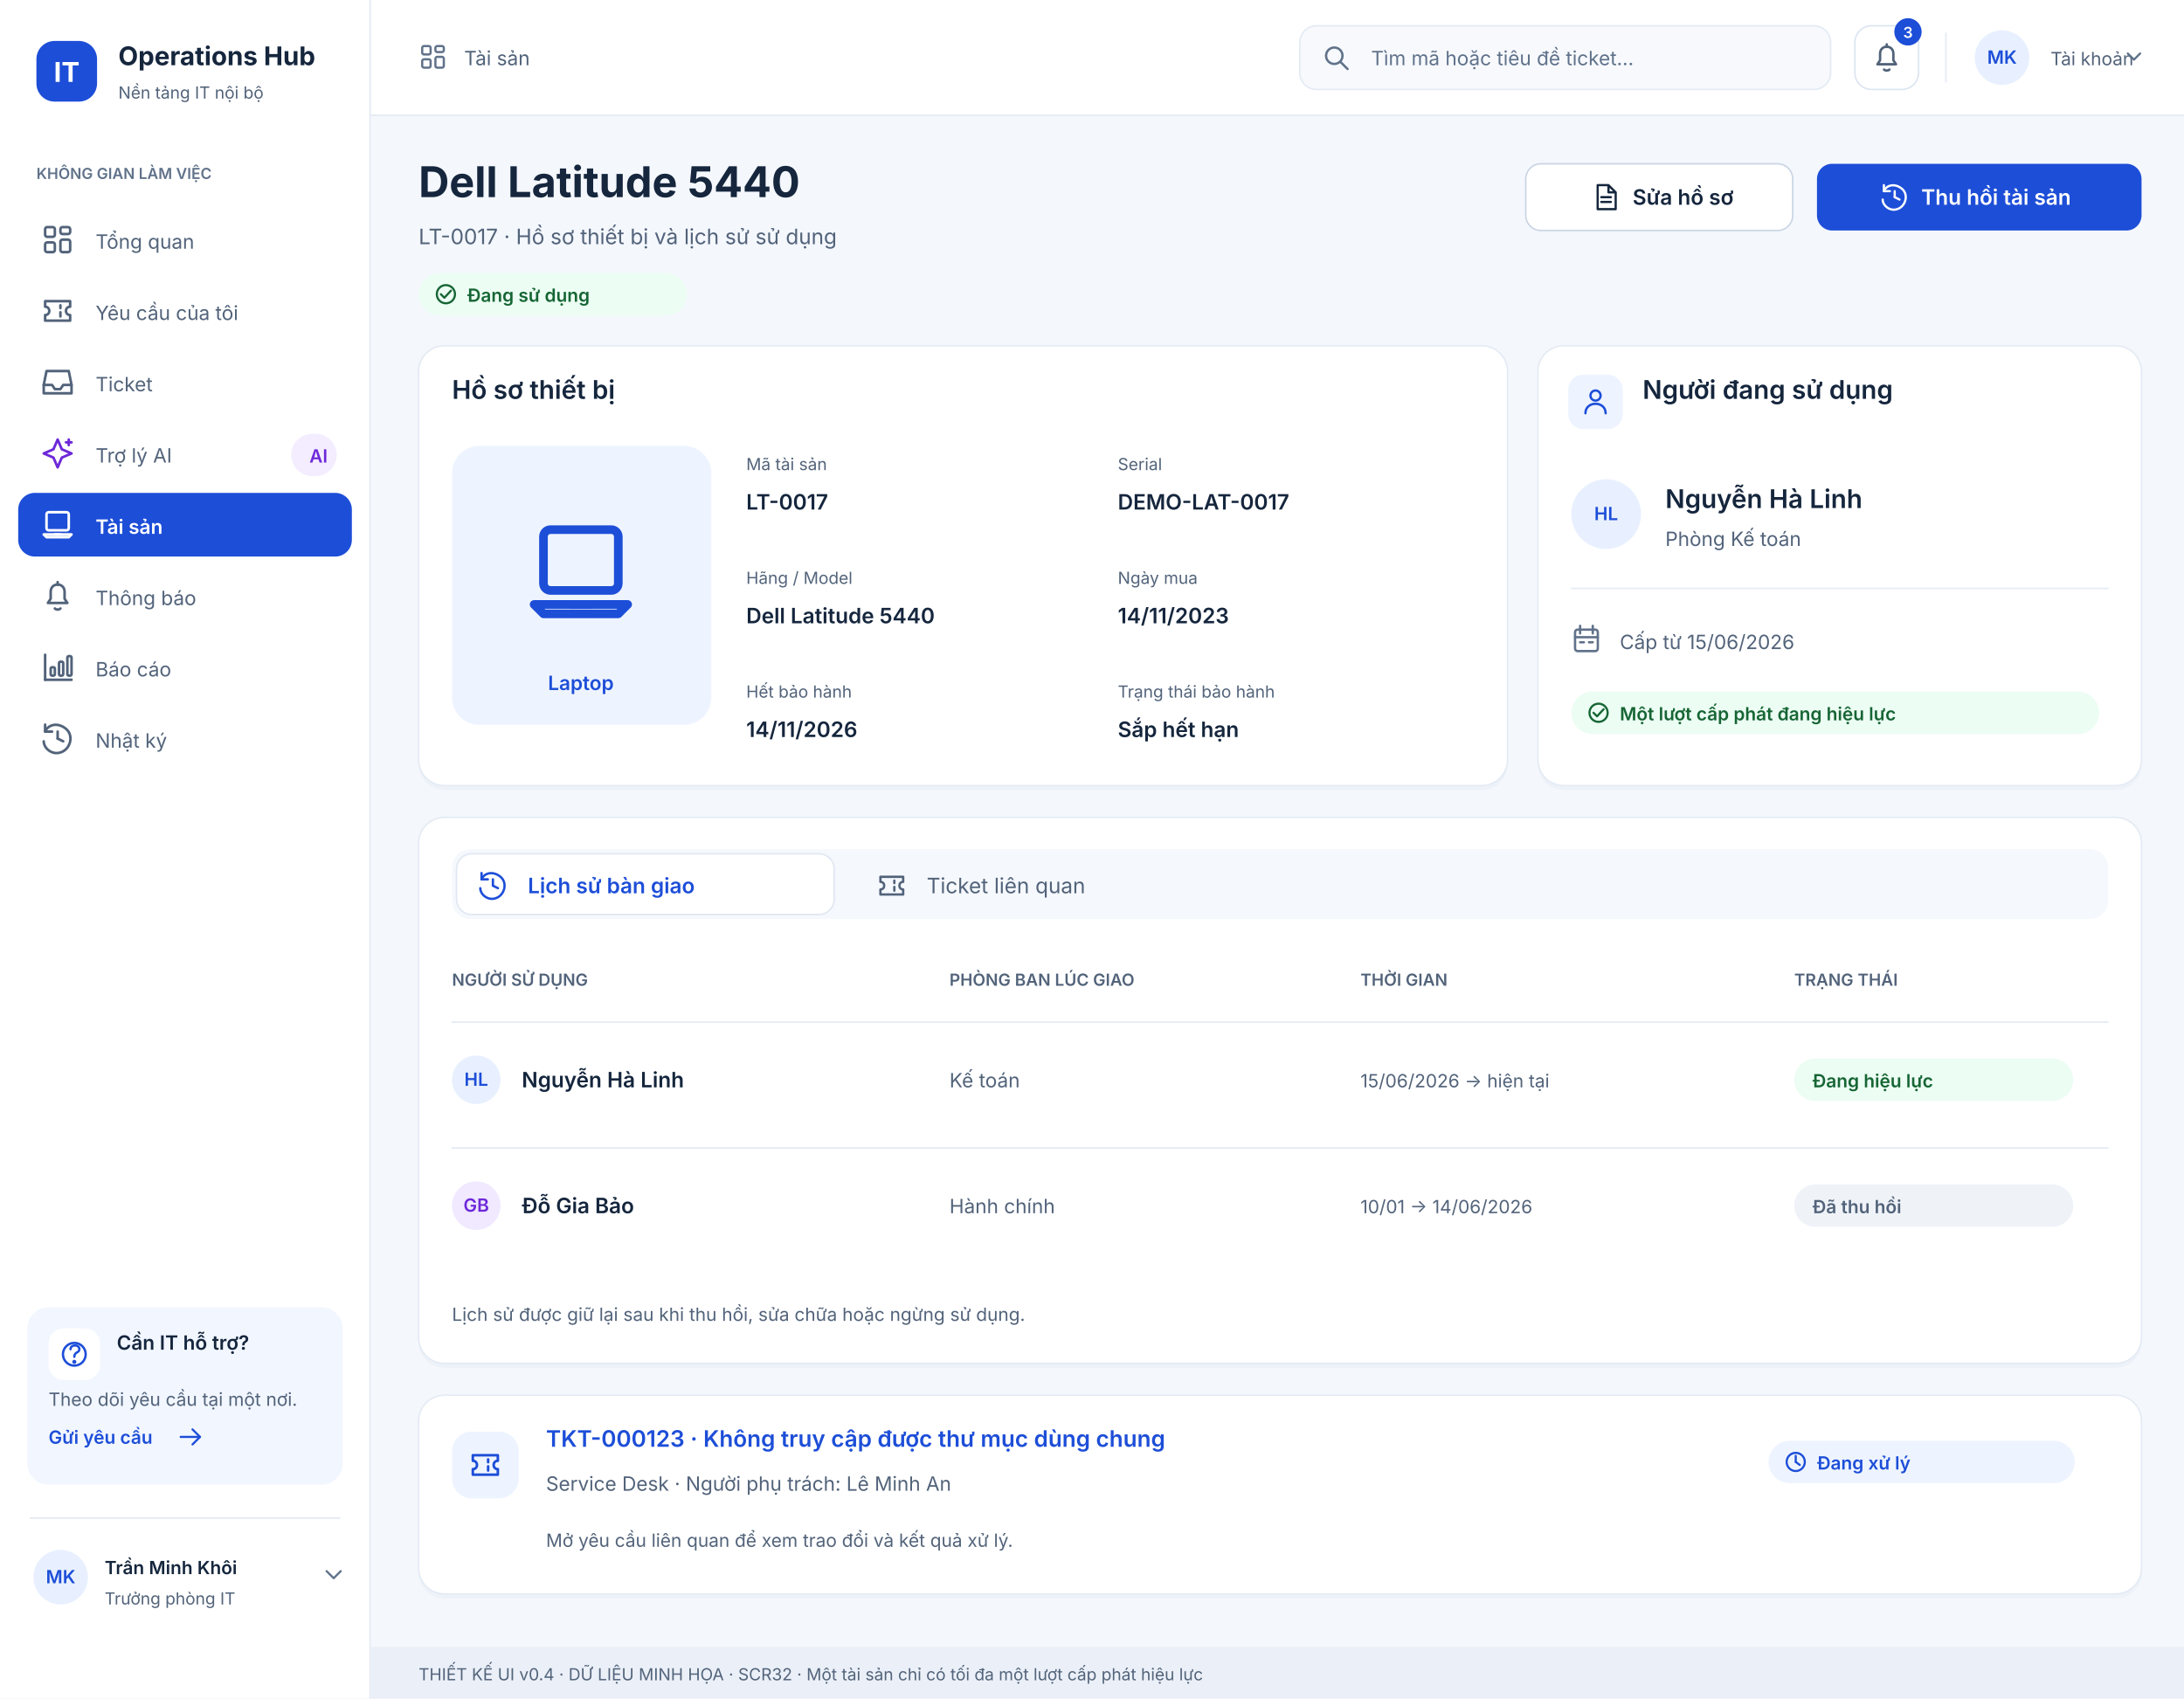
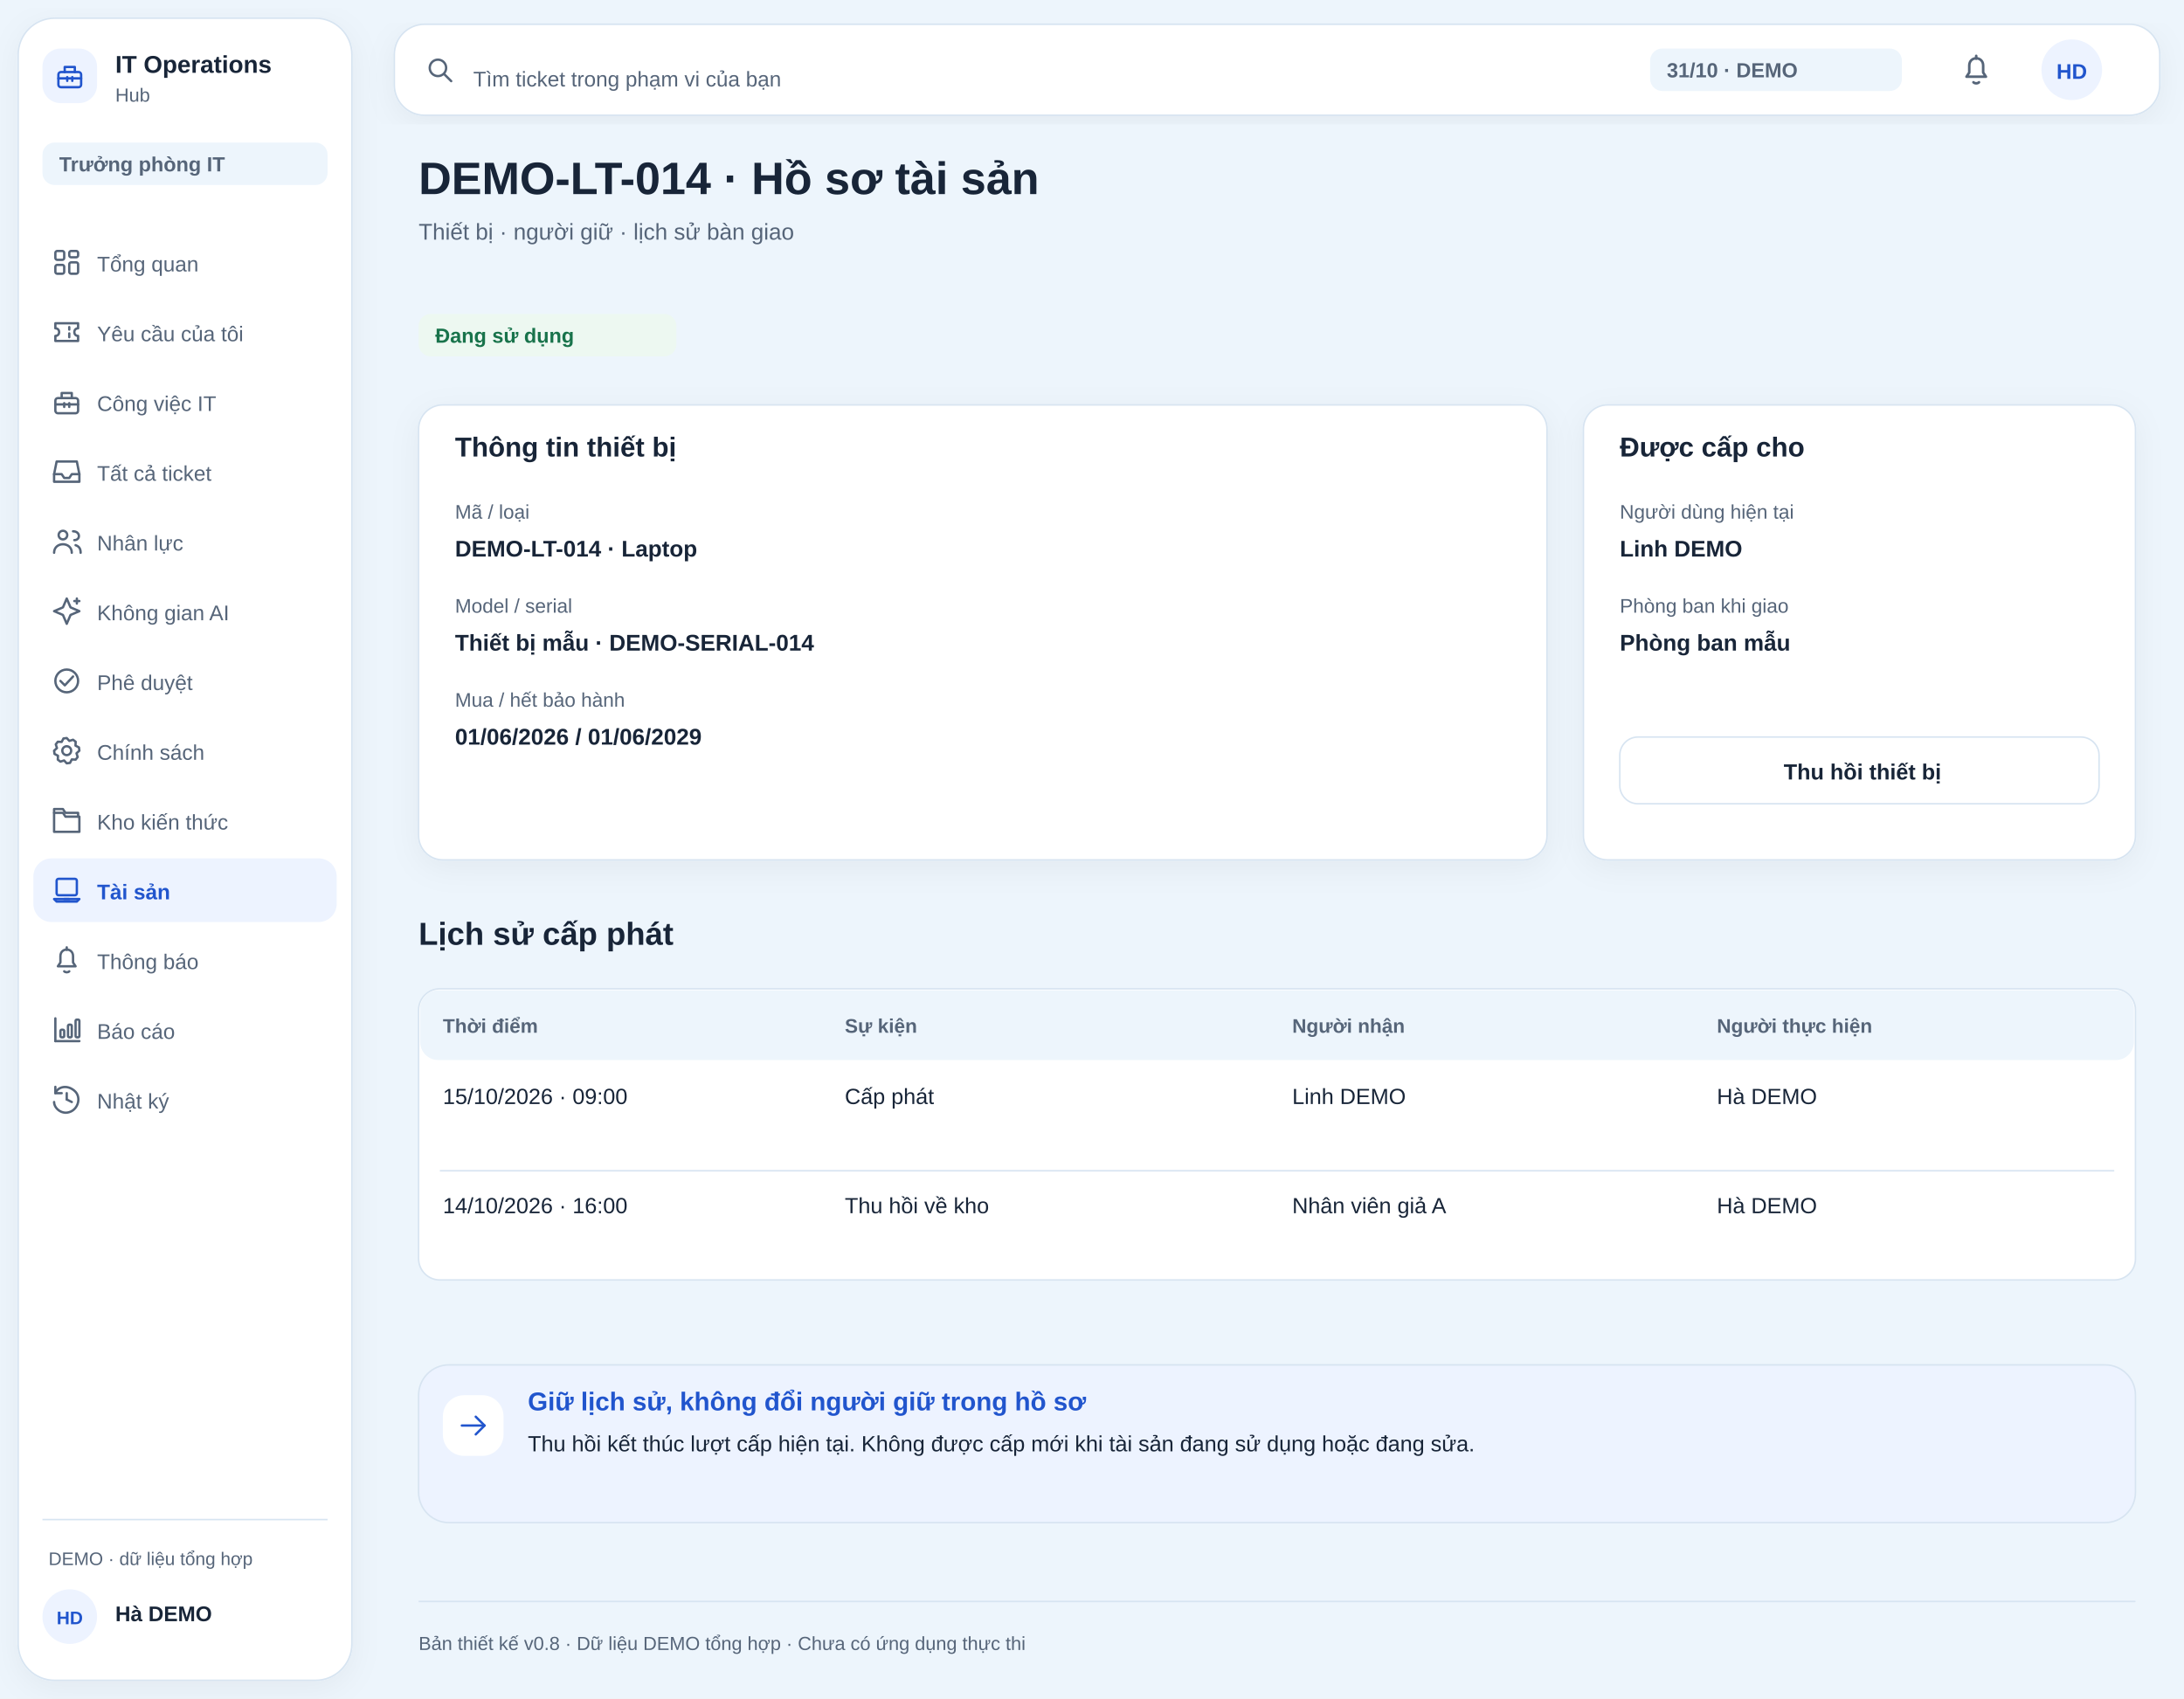
- <svg xmlns="http://www.w3.org/2000/svg" width="1440" height="1120" viewBox="0 0 1440 1120" role="img" aria-labelledby="title desc" data-figure-id="FIG-UI07" data-design-status="design-draft">
-   <style>text{font-family:Inter,Segoe UI,Arial,sans-serif}</style>
-   <rect x="0" y="0" width="1440" height="1120" rx="0" fill="#F4F7FC" />
-   <rect x="0" y="0" width="244" height="1120" rx="0" fill="white" />
-   <line x1="244" y1="0" x2="244" y2="1120" stroke="#E5ECF5" stroke-width="1" stroke-linecap="round" />
-   <rect x="24" y="27" width="40" height="40" rx="12" fill="#1D4ED8" />
-   <text x="44" y="54" font-size="18" fill="white" font-weight="700" text-anchor="middle">IT</text>
-   <text x="78" y="43" font-size="17" fill="#15263D" font-weight="700" text-anchor="start">Operations Hub</text>
-   <text x="78" y="65" font-size="11" fill="#52637A" font-weight="400" text-anchor="start">Nền tảng IT nội bộ</text>
-   <text x="24" y="118" font-size="10" fill="#60728A" font-weight="600" text-anchor="start">KHÔNG GIAN LÀM VIỆC</text>
-   <rect x="29.75" y="149.75" width="6.417" height="6.417" rx="1.375" fill="none" stroke="#52637A" stroke-width="1.696" />
-   <rect x="39.833" y="149.75" width="6.417" height="4.583" rx="1.375" fill="none" stroke="#52637A" stroke-width="1.696" />
-   <rect x="29.75" y="159.833" width="6.417" height="6.417" rx="1.375" fill="none" stroke="#52637A" stroke-width="1.696" />
-   <rect x="39.833" y="158.0" width="6.417" height="8.25" rx="1.375" fill="none" stroke="#52637A" stroke-width="1.696" />
-   <text x="63" y="164" font-size="13" fill="#52637A" font-weight="400" text-anchor="start">Tổng quan</text>
-   <path d="M 29.75 198.583 L 46.25 198.583 L 46.25 202.25 C 42.583 202.25 42.583 207.75 46.25 207.75 L 46.25 211.417 L 29.75 211.417 L 29.75 207.75 C 33.417 207.75 33.417 202.25 29.75 202.25 Z" fill="none" stroke="#52637A" stroke-width="1.696" stroke-linecap="round" stroke-linejoin="round" />
-   <line x1="39.833" y1="201.333" x2="39.833" y2="203.167" stroke="#52637A" stroke-width="1.696" stroke-linecap="round" />
-   <line x1="39.833" y1="205.917" x2="39.833" y2="208.667" stroke="#52637A" stroke-width="1.696" stroke-linecap="round" />
-   <text x="63" y="211" font-size="13" fill="#52637A" font-weight="400" text-anchor="start">Yêu cầu của tôi</text>
-   <path d="M 30.667 244.667 L 45.333 244.667 L 47.167 253.833 L 47.167 259.333 L 28.833 259.333 L 28.833 253.833 Z" fill="none" stroke="#52637A" stroke-width="1.696" stroke-linecap="round" stroke-linejoin="round" />
-   <path d="M 28.833 253.833 L 34.333 253.833 L 36.167 256.583 L 39.833 256.583 L 41.667 253.833 L 47.167 253.833" fill="none" stroke="#52637A" stroke-width="1.696" stroke-linecap="round" stroke-linejoin="round" />
-   <text x="63" y="258" font-size="13" fill="#52637A" font-weight="400" text-anchor="start">Ticket</text>
-   <path d="M 38.0 289.833 L 40.75 296.25 L 47.167 299.0 L 40.75 301.75 L 38.0 308.167 L 35.25 301.75 L 28.833 299.0 L 35.25 296.25 Z" fill="none" stroke="#6D28D9" stroke-width="1.696" stroke-linecap="round" stroke-linejoin="round" />
-   <line x1="45.333" y1="289.833" x2="45.333" y2="293.5" stroke="#6D28D9" stroke-width="1.696" stroke-linecap="round" />
-   <line x1="43.5" y1="291.667" x2="47.167" y2="291.667" stroke="#6D28D9" stroke-width="1.696" stroke-linecap="round" />
-   <text x="63" y="305" font-size="13" fill="#52637A" font-weight="400" text-anchor="start">Trợ lý AI</text>
-   <rect x="192" y="286" width="30" height="28" rx="14" fill="#F3EDFF" />
-   <text x="204" y="305" font-size="12" fill="#6D28D9" font-weight="600" text-anchor="start">AI</text>
-   <rect x="12" y="325" width="220" height="42" rx="11" fill="#1D4ED8" />
-   <rect x="30.667" y="337.75" width="14.667" height="11.917" rx="1.375" fill="none" stroke="white" stroke-width="1.696" />
-   <path d="M 28.833 352.417 L 47.167 352.417 L 45.333 354.25 L 30.667 354.25 Z" fill="none" stroke="white" stroke-width="1.696" stroke-linecap="round" stroke-linejoin="round" />
-   <line x1="36.167" y1="352.417" x2="39.833" y2="352.417" stroke="white" stroke-width="1.696" stroke-linecap="round" />
-   <text x="63" y="352" font-size="13" fill="white" font-weight="600" text-anchor="start">Tài sản</text>
-   <path d="M 31.583 397.583 L 44.417 397.583 L 42.583 394.833 L 42.583 390.25 C 42.583 383.833 33.417 383.833 33.417 390.25 L 33.417 394.833 Z" fill="none" stroke="#52637A" stroke-width="1.696" stroke-linecap="round" stroke-linejoin="round" />
-   <path d="M 36.167 401.25 C 37.083 402.167 38.917 402.167 39.833 401.25" fill="none" stroke="#52637A" stroke-width="1.696" stroke-linecap="round" stroke-linejoin="round" />
-   <line x1="38.0" y1="383.833" x2="38.0" y2="385.667" stroke="#52637A" stroke-width="1.696" stroke-linecap="round" />
-   <text x="63" y="399" font-size="13" fill="#52637A" font-weight="400" text-anchor="start">Thông báo</text>
-   <line x1="29.75" y1="431.75" x2="29.75" y2="448.25" stroke="#52637A" stroke-width="1.696" stroke-linecap="round" />
-   <line x1="29.75" y1="448.25" x2="47.167" y2="448.25" stroke="#52637A" stroke-width="1.696" stroke-linecap="round" />
-   <rect x="33.417" y="440.0" width="2.75" height="5.5" rx="0.917" fill="none" stroke="#52637A" stroke-width="1.696" />
-   <rect x="38.917" y="436.333" width="2.75" height="9.167" rx="0.917" fill="none" stroke="#52637A" stroke-width="1.696" />
-   <rect x="44.417" y="432.667" width="2.75" height="12.833" rx="0.917" fill="none" stroke="#52637A" stroke-width="1.696" />
-   <text x="63" y="446" font-size="13" fill="#52637A" font-weight="400" text-anchor="start">Báo cáo</text>
-   <path d="M 29.75 482.417 C 31.583 477.833 38.0 476.0 43.5 480.583 C 49.0 485.167 46.25 494.333 39.833 496.167 C 34.333 498.0 28.833 493.417 28.833 488.833" fill="none" stroke="#52637A" stroke-width="1.696" stroke-linecap="round" stroke-linejoin="round" />
-   <path d="M 29.75 477.833 L 29.75 482.417 L 34.333 482.417" fill="none" stroke="#52637A" stroke-width="1.696" stroke-linecap="round" stroke-linejoin="round" />
-   <line x1="38.0" y1="482.417" x2="38.0" y2="487.0" stroke="#52637A" stroke-width="1.696" stroke-linecap="round" />
-   <line x1="38.0" y1="487.0" x2="41.667" y2="488.833" stroke="#52637A" stroke-width="1.696" stroke-linecap="round" />
-   <text x="63" y="493" font-size="13" fill="#52637A" font-weight="400" text-anchor="start">Nhật ký</text>
-   <rect x="18" y="862" width="208" height="117" rx="14" fill="#F2F6FF" />
-   <rect x="32" y="876" width="34" height="34" rx="10" fill="white" />
-   <circle cx="49.0" cy="893.0" r="7.5" fill="none" stroke="#1D4ED8" stroke-width="1.542" />
-   <path d="M 46.5 889.667 C 46.5 886.333 52.333 886.333 52.333 889.667 C 52.333 892.167 49.0 891.333 49.0 894.667" fill="none" stroke="#1D4ED8" stroke-width="1.542" stroke-linecap="round" stroke-linejoin="round" />
-   <circle cx="49.0" cy="898.0" r="0.583" fill="#1D4ED8" stroke="#1D4ED8" stroke-width="1.542" />
-   <text x="77" y="890" font-size="13" fill="#15263D" font-weight="600" text-anchor="start">Cần IT hỗ trợ?</text>
-   <text x="32" y="927" font-size="12" fill="#52637A" font-weight="400" text-anchor="start">Theo dõi yêu cầu tại một nơi.</text>
-   <text x="32" y="952" font-size="12" fill="#1D4ED8" font-weight="600" text-anchor="start">Gửi yêu cầu</text>
-   <path d="M 126.917 942.542 L 131.875 947.5 L 126.917 952.458" fill="none" stroke="#1D4ED8" stroke-width="1.4" stroke-linecap="round" stroke-linejoin="round" />
-   <line x1="119.125" y1="947.5" x2="131.875" y2="947.5" stroke="#1D4ED8" stroke-width="1.4" stroke-linecap="round" />
-   <line x1="20" y1="1001" x2="224" y2="1001" stroke="#E4EBF4" stroke-width="1" stroke-linecap="round" />
-   <circle cx="40.0" cy="1040.0" r="18.0" fill="#E8F0FF" />
-   <text x="40.0" y="1044.0" font-size="12" fill="#1D4ED8" font-weight="600" text-anchor="middle">MK</text>
-   <text x="69" y="1038" font-size="12" fill="#15263D" font-weight="600" text-anchor="start">Trần Minh Khôi</text>
-   <text x="69" y="1058" font-size="11" fill="#52637A" font-weight="400" text-anchor="start">Trưởng phòng IT</text>
-   <path d="M 215.333 1036.0 L 220.0 1040.667 L 224.667 1036.0" fill="none" stroke="#60728A" stroke-width="1.4" stroke-linecap="round" stroke-linejoin="round" />
-   <rect x="245" y="0" width="1195" height="76" rx="0" fill="white" />
-   <line x1="244" y1="76" x2="1440" y2="76" stroke="#E4EBF4" stroke-width="1" stroke-linecap="round" />
-   <rect x="278.375" y="30.375" width="5.542" height="5.542" rx="1.188" fill="none" stroke="#60728A" stroke-width="1.465" />
-   <rect x="287.083" y="30.375" width="5.542" height="3.958" rx="1.188" fill="none" stroke="#60728A" stroke-width="1.465" />
-   <rect x="278.375" y="39.083" width="5.542" height="5.542" rx="1.188" fill="none" stroke="#60728A" stroke-width="1.465" />
-   <rect x="287.083" y="37.5" width="5.542" height="7.125" rx="1.188" fill="none" stroke="#60728A" stroke-width="1.465" />
-   <text x="306" y="43" font-size="13" fill="#52637A" font-weight="400" text-anchor="start">Tài sản</text>
-   <rect x="857" y="17" width="350" height="42" rx="11" fill="#F7F9FD" stroke="#E4EBF4" stroke-width="1" />
-   <circle cx="879.75" cy="36.75" r="5.417" fill="none" stroke="#60728A" stroke-width="1.542" />
-   <line x1="883.917" y1="40.917" x2="888.5" y2="45.5" stroke="#60728A" stroke-width="1.542" stroke-linecap="round" />
-   <text x="904" y="43" font-size="13" fill="#60728A" font-weight="400" text-anchor="start">Tìm mã hoặc tiêu đề ticket…</text>
-   <rect x="1223" y="17" width="42" height="42" rx="11" fill="white" stroke="#DCE5F0" stroke-width="1" />
-   <path d="M 1237.875 42.375 L 1250.125 42.375 L 1248.375 39.75 L 1248.375 35.375 C 1248.375 29.25 1239.625 29.25 1239.625 35.375 L 1239.625 39.75 Z" fill="none" stroke="#52637A" stroke-width="1.619" stroke-linecap="round" stroke-linejoin="round" />
-   <path d="M 1242.25 45.875 C 1243.125 46.75 1244.875 46.75 1245.75 45.875" fill="none" stroke="#52637A" stroke-width="1.619" stroke-linecap="round" stroke-linejoin="round" />
-   <line x1="1244.0" y1="29.25" x2="1244.0" y2="31.0" stroke="#52637A" stroke-width="1.619" stroke-linecap="round" />
-   <circle cx="1258" cy="21" r="9" fill="#1D4ED8" />
-   <text x="1258" y="25" font-size="10" fill="white" font-weight="600" text-anchor="middle">3</text>
-   <line x1="1283" y1="22" x2="1283" y2="54" stroke="#E4EBF4" stroke-width="1" stroke-linecap="round" />
-   <circle cx="1320.0" cy="38.0" r="18.0" fill="#E8F0FF" />
-   <text x="1320.0" y="42.0" font-size="12" fill="#1D4ED8" font-weight="600" text-anchor="middle">MK</text>
-   <text x="1352" y="43" font-size="12" fill="#52637A" font-weight="400" text-anchor="start">Tài khoản</text>
-   <path d="M 1402.917 35.25 L 1407.0 39.333 L 1411.083 35.25" fill="none" stroke="#60728A" stroke-width="1.4" stroke-linecap="round" stroke-linejoin="round" />
-   <text x="276" y="130" font-size="28" fill="#15263D" font-weight="700" text-anchor="start">Dell Latitude 5440</text>
-   <text x="276" y="161" font-size="14" fill="#52637A" font-weight="400" text-anchor="start">LT-0017 · Hồ sơ thiết bị và lịch sử sử dụng</text>
-   <rect x="1006" y="108" width="176" height="44" rx="10" fill="white" stroke="#CAD5E4" stroke-width="1" />
-   <path d="M 1053.408 122.083 L 1060.533 122.083 L 1065.283 126.833 L 1065.283 137.917 L 1053.408 137.917 Z M 1060.533 122.083 L 1060.533 126.833 L 1065.283 126.833" fill="none" stroke="#15263D" stroke-width="1.465" stroke-linecap="round" stroke-linejoin="round" />
-   <line x1="1055.783" y1="130.0" x2="1062.117" y2="130.0" stroke="#15263D" stroke-width="1.465" stroke-linecap="round" />
-   <line x1="1055.783" y1="133.167" x2="1062.117" y2="133.167" stroke="#15263D" stroke-width="1.465" stroke-linecap="round" />
-   <text x="1076.45" y="135.0" font-size="14" fill="#15263D" font-weight="600" text-anchor="start">Sửa hồ sơ</text>
-   <rect x="1198" y="108" width="214" height="44" rx="10" fill="#1D4ED8" />
-   <path d="M 1242.125 126.042 C 1243.708 122.083 1249.25 120.5 1254.0 124.458 C 1258.75 128.417 1256.375 136.333 1250.833 137.917 C 1246.083 139.5 1241.333 135.542 1241.333 131.583" fill="none" stroke="white" stroke-width="1.465" stroke-linecap="round" stroke-linejoin="round" />
-   <path d="M 1242.125 122.083 L 1242.125 126.042 L 1246.083 126.042" fill="none" stroke="white" stroke-width="1.465" stroke-linecap="round" stroke-linejoin="round" />
-   <line x1="1249.25" y1="126.042" x2="1249.25" y2="130.0" stroke="white" stroke-width="1.465" stroke-linecap="round" />
-   <line x1="1249.25" y1="130.0" x2="1252.417" y2="131.583" stroke="white" stroke-width="1.465" stroke-linecap="round" />
-   <text x="1266.75" y="135.0" font-size="14" fill="white" font-weight="600" text-anchor="start">Thu hồi tài sản</text>
-   <rect x="276" y="180" width="177" height="28" rx="14" fill="#ECFDF3" />
-   <circle cx="294.0" cy="194.0" r="6.0" fill="none" stroke="#166534" stroke-width="1.4" />
-   <path d="M 290.667 194.0 L 293.0 196.333 L 297.333 191.667" fill="none" stroke="#166534" stroke-width="1.4" stroke-linecap="round" stroke-linejoin="round" />
-   <text x="308" y="199" font-size="12" fill="#166534" font-weight="600" text-anchor="start">Đang sử dụng</text>
-   <rect x="276" y="231" width="718" height="290" rx="17" fill="#EAF0F8" opacity="0.65" />
-   <rect x="276" y="228" width="718" height="290" rx="17" fill="white" stroke="#E4EBF4" stroke-width="1" />
-   <text x="298" y="263" font-size="17" fill="#15263D" font-weight="600" text-anchor="start">Hồ sơ thiết bị</text>
-   <rect x="298" y="294" width="171" height="184" rx="18" fill="#EEF4FF" />
-   <rect x="358.333" y="349.25" width="49.333" height="40.083" rx="4.625" fill="none" stroke="#1D4ED8" stroke-width="5.704" />
-   <path d="M 352.167 398.583 L 413.833 398.583 L 407.667 404.75 L 358.333 404.75 Z" fill="none" stroke="#1D4ED8" stroke-width="5.704" stroke-linecap="round" stroke-linejoin="round" />
-   <line x1="376.833" y1="398.583" x2="389.167" y2="398.583" stroke="#1D4ED8" stroke-width="5.704" stroke-linecap="round" />
-   <text x="383" y="455" font-size="13" fill="#1D4ED8" font-weight="600" text-anchor="middle">Laptop</text>
-   <text x="492" y="310" font-size="11" fill="#52637A" font-weight="400" text-anchor="start">Mã tài sản</text>
-   <text x="492" y="336" font-size="14" fill="#15263D" font-weight="600" text-anchor="start">LT-0017</text>
-   <text x="737" y="310" font-size="11" fill="#52637A" font-weight="400" text-anchor="start">Serial</text>
-   <text x="737" y="336" font-size="14" fill="#15263D" font-weight="600" text-anchor="start">DEMO-LAT-0017</text>
-   <text x="492" y="385" font-size="11" fill="#52637A" font-weight="400" text-anchor="start">Hãng / Model</text>
-   <text x="492" y="411" font-size="14" fill="#15263D" font-weight="600" text-anchor="start">Dell Latitude 5440</text>
-   <text x="737" y="385" font-size="11" fill="#52637A" font-weight="400" text-anchor="start">Ngày mua</text>
-   <text x="737" y="411" font-size="14" fill="#15263D" font-weight="600" text-anchor="start">14/11/2023</text>
-   <text x="492" y="460" font-size="11" fill="#52637A" font-weight="400" text-anchor="start">Hết bảo hành</text>
-   <text x="492" y="486" font-size="14" fill="#15263D" font-weight="600" text-anchor="start">14/11/2026</text>
-   <text x="737" y="460" font-size="11" fill="#52637A" font-weight="400" text-anchor="start">Trạng thái bảo hành</text>
-   <text x="737" y="486" font-size="14" fill="#15263D" font-weight="600" text-anchor="start">Sắp hết hạn</text>
-   <rect x="1014" y="231" width="398" height="290" rx="17" fill="#EAF0F8" opacity="0.65" />
-   <rect x="1014" y="228" width="398" height="290" rx="17" fill="white" stroke="#E4EBF4" stroke-width="1" />
-   <rect x="1034" y="247" width="36" height="36" rx="10" fill="#EEF4FF" />
-   <circle cx="1052.0" cy="260.833" r="3.333" fill="none" stroke="#1D4ED8" stroke-width="1.542" />
-   <path d="M 1045.333 272.5 C 1045.333 264.167 1058.667 264.167 1058.667 272.5" fill="none" stroke="#1D4ED8" stroke-width="1.542" stroke-linecap="round" stroke-linejoin="round" />
-   <text x="1083" y="263" font-size="17" fill="#15263D" font-weight="600" text-anchor="start">Người đang sử dụng</text>
-   <circle cx="1059.0" cy="339.0" r="23.0" fill="#E8F0FF" />
-   <text x="1059.0" y="343.0" font-size="12" fill="#1D4ED8" font-weight="600" text-anchor="middle">HL</text>
-   <text x="1098" y="335" font-size="17" fill="#15263D" font-weight="600" text-anchor="start">Nguyễn Hà Linh</text>
-   <text x="1098" y="360" font-size="13" fill="#52637A" font-weight="400" text-anchor="start">Phòng Kế toán</text>
-   <line x1="1036" y1="388" x2="1390" y2="388" stroke="#E4EBF4" stroke-width="1" stroke-linecap="round" />
-   <rect x="1038.5" y="415.167" width="15.0" height="14.167" rx="1.667" fill="none" stroke="#60728A" stroke-width="1.542" />
-   <line x1="1041.833" y1="412.667" x2="1041.833" y2="417.667" stroke="#60728A" stroke-width="1.542" stroke-linecap="round" />
-   <line x1="1050.167" y1="412.667" x2="1050.167" y2="417.667" stroke="#60728A" stroke-width="1.542" stroke-linecap="round" />
-   <line x1="1038.5" y1="420.167" x2="1053.5" y2="420.167" stroke="#60728A" stroke-width="1.542" stroke-linecap="round" />
-   <line x1="1041.833" y1="423.5" x2="1044.333" y2="423.5" stroke="#60728A" stroke-width="1.542" stroke-linecap="round" />
-   <line x1="1047.667" y1="423.5" x2="1050.167" y2="423.5" stroke="#60728A" stroke-width="1.542" stroke-linecap="round" />
-   <text x="1068" y="428" font-size="13" fill="#52637A" font-weight="400" text-anchor="start">Cấp từ 15/06/2026</text>
-   <rect x="1036" y="456" width="348" height="28" rx="14" fill="#ECFDF3" />
-   <circle cx="1054.0" cy="470.0" r="6.0" fill="none" stroke="#166534" stroke-width="1.4" />
-   <path d="M 1050.667 470.0 L 1053.0 472.333 L 1057.333 467.667" fill="none" stroke="#166534" stroke-width="1.4" stroke-linecap="round" stroke-linejoin="round" />
-   <text x="1068" y="475" font-size="12" fill="#166534" font-weight="600" text-anchor="start">Một lượt cấp phát đang hiệu lực</text>
-   <rect x="276" y="542" width="1136" height="360" rx="17" fill="#EAF0F8" opacity="0.65" />
-   <rect x="276" y="539" width="1136" height="360" rx="17" fill="white" stroke="#E4EBF4" stroke-width="1" />
-   <rect x="298" y="560" width="1092" height="46" rx="12" fill="#F5F8FD" />
-   <rect x="301" y="563" width="249" height="40" rx="10" fill="white" stroke="#E0E8F3" stroke-width="1" />
-   <path d="M 317.5 579.833 C 319.167 575.667 325.0 574.0 330.0 578.167 C 335.0 582.333 332.5 590.667 326.667 592.333 C 321.667 594.0 316.667 589.833 316.667 585.667" fill="none" stroke="#1D4ED8" stroke-width="1.542" stroke-linecap="round" stroke-linejoin="round" />
-   <path d="M 317.5 575.667 L 317.5 579.833 L 321.667 579.833" fill="none" stroke="#1D4ED8" stroke-width="1.542" stroke-linecap="round" stroke-linejoin="round" />
-   <line x1="325.0" y1="579.833" x2="325.0" y2="584.0" stroke="#1D4ED8" stroke-width="1.542" stroke-linecap="round" />
-   <line x1="325.0" y1="584.0" x2="328.333" y2="585.667" stroke="#1D4ED8" stroke-width="1.542" stroke-linecap="round" />
-   <text x="348" y="589" font-size="14" fill="#1D4ED8" font-weight="600" text-anchor="start">Lịch sử bàn giao</text>
-   <path d="M 580.5 578.167 L 595.5 578.167 L 595.5 581.5 C 592.167 581.5 592.167 586.5 595.5 586.5 L 595.5 589.833 L 580.5 589.833 L 580.5 586.5 C 583.833 586.5 583.833 581.5 580.5 581.5 Z" fill="none" stroke="#52637A" stroke-width="1.542" stroke-linecap="round" stroke-linejoin="round" />
-   <line x1="589.667" y1="580.667" x2="589.667" y2="582.333" stroke="#52637A" stroke-width="1.542" stroke-linecap="round" />
-   <line x1="589.667" y1="584.833" x2="589.667" y2="587.333" stroke="#52637A" stroke-width="1.542" stroke-linecap="round" />
-   <text x="611" y="589" font-size="14" fill="#52637A" font-weight="400" text-anchor="start">Ticket liên quan</text>
-   <text x="298" y="650" font-size="11" fill="#52637A" font-weight="600" text-anchor="start">NGƯỜI SỬ DỤNG</text>
-   <text x="626" y="650" font-size="11" fill="#52637A" font-weight="600" text-anchor="start">PHÒNG BAN LÚC GIAO</text>
-   <text x="897" y="650" font-size="11" fill="#52637A" font-weight="600" text-anchor="start">THỜI GIAN</text>
-   <text x="1183" y="650" font-size="11" fill="#52637A" font-weight="600" text-anchor="start">TRẠNG THÁI</text>
-   <line x1="298" y1="674" x2="1390" y2="674" stroke="#E4EBF4" stroke-width="1" stroke-linecap="round" />
-   <circle cx="314.0" cy="712.0" r="16.0" fill="#E8F0FF" />
-   <text x="314.0" y="716.0" font-size="12" fill="#1D4ED8" font-weight="600" text-anchor="middle">HL</text>
-   <text x="344" y="717" font-size="14" fill="#15263D" font-weight="600" text-anchor="start">Nguyễn Hà Linh</text>
-   <text x="626" y="717" font-size="13" fill="#52637A" font-weight="400" text-anchor="start">Kế toán</text>
-   <text x="897" y="717" font-size="12" fill="#52637A" font-weight="400" text-anchor="start">15/06/2026 → hiện tại</text>
-   <rect x="1183" y="698" width="184" height="28" rx="14" fill="#ECFDF3" />
-   <text x="1195" y="717" font-size="12" fill="#166534" font-weight="600" text-anchor="start">Đang hiệu lực</text>
-   <line x1="298" y1="757" x2="1390" y2="757" stroke="#E4EBF4" stroke-width="1" stroke-linecap="round" />
-   <circle cx="314.0" cy="795.0" r="16.0" fill="#F0E9FF" />
-   <text x="314.0" y="799.0" font-size="12" fill="#6D28D9" font-weight="600" text-anchor="middle">GB</text>
-   <text x="344" y="800" font-size="14" fill="#15263D" font-weight="600" text-anchor="start">Đỗ Gia Bảo</text>
-   <text x="626" y="800" font-size="13" fill="#52637A" font-weight="400" text-anchor="start">Hành chính</text>
-   <text x="897" y="800" font-size="12" fill="#52637A" font-weight="400" text-anchor="start">10/01 → 14/06/2026</text>
-   <rect x="1183" y="781" width="184" height="28" rx="14" fill="#EFF3F8" />
-   <text x="1195" y="800" font-size="12" fill="#52637A" font-weight="600" text-anchor="start">Đã thu hồi</text>
-   <text x="298" y="871" font-size="12" fill="#52637A" font-weight="400" text-anchor="start">Lịch sử được giữ lại sau khi thu hồi, sửa chữa hoặc ngừng sử dụng.</text>
-   <rect x="276" y="923" width="1136" height="131" rx="17" fill="#EAF0F8" opacity="0.65" />
-   <rect x="276" y="920" width="1136" height="131" rx="17" fill="white" stroke="#E4EBF4" stroke-width="1" />
-   <rect x="298" y="944" width="44" height="44" rx="13" fill="#EEF4FF" />
-   <path d="M 311.75 959.583 L 328.25 959.583 L 328.25 963.25 C 324.583 963.25 324.583 968.75 328.25 968.75 L 328.25 972.417 L 311.75 972.417 L 311.75 968.75 C 315.417 968.75 315.417 963.25 311.75 963.25 Z" fill="none" stroke="#1D4ED8" stroke-width="1.696" stroke-linecap="round" stroke-linejoin="round" />
-   <line x1="321.833" y1="962.333" x2="321.833" y2="964.167" stroke="#1D4ED8" stroke-width="1.696" stroke-linecap="round" />
-   <line x1="321.833" y1="966.917" x2="321.833" y2="969.667" stroke="#1D4ED8" stroke-width="1.696" stroke-linecap="round" />
-   <text x="360" y="954" font-size="15" fill="#1D4ED8" font-weight="600" text-anchor="start">TKT-000123 · Không truy cập được thư mục dùng chung</text>
-   <text x="360" y="983" font-size="13" fill="#52637A" font-weight="400" text-anchor="start">Service Desk · Người phụ trách: Lê Minh An</text>
-   <rect x="1166" y="950" width="202" height="28" rx="14" fill="#EEF4FF" />
-   <circle cx="1184.0" cy="964.0" r="6.0" fill="none" stroke="#1D4ED8" stroke-width="1.4" />
-   <line x1="1184.0" y1="960.0" x2="1184.0" y2="964.0" stroke="#1D4ED8" stroke-width="1.4" stroke-linecap="round" />
-   <line x1="1184.0" y1="964.0" x2="1186.667" y2="966.0" stroke="#1D4ED8" stroke-width="1.4" stroke-linecap="round" />
-   <text x="1198" y="969" font-size="12" fill="#1D4ED8" font-weight="600" text-anchor="start">Đang xử lý</text>
-   <text x="360" y="1020" font-size="12" fill="#52637A" font-weight="400" text-anchor="start">Mở yêu cầu liên quan để xem trao đổi và kết quả xử lý.</text>
-   <rect x="244" y="1086" width="1196" height="34" rx="0" fill="#EBF0F8" />
-   <text x="276" y="1108" font-size="11" fill="#52637A" font-weight="400" text-anchor="start">THIẾT KẾ UI v0.4 · DỮ LIỆU MINH HỌA · SCR32 · Một tài sản chỉ có tối đa một lượt cấp phát hiệu lực</text>
+ <svg xmlns="http://www.w3.org/2000/svg" width="1440" height="1120" viewBox="0 0 1440 1120" role="img" aria-labelledby="title desc">
+   <defs>
+     <filter id="soft">
+       <feDropShadow dx="0" dy="5" stdDeviation="10" flood-color="#182538" flood-opacity=".05" />
+     </filter>
+   </defs>
+   <g font-family="Segoe UI,Arial,sans-serif">
+     <rect x="0" y="0" width="1440" height="1120" rx="0" fill="#EDF5FC" stroke="none" stroke-width="1" />
+     <rect x="12" y="12" width="220" height="1096" rx="24" fill="#FFFFFF" stroke="#D7E4F1" stroke-width="1" filter="url(#soft)" />
+     <rect x="28" y="32" width="36" height="36" rx="12" fill="#EDF3FF" stroke="none" stroke-width="1" />
+     <g transform="translate(36 40) scale(0.8333333)" color="#2155CD">
+       <rect x="3.0" y="9.0" width="18.0" height="12.0" rx="2.0" fill="none" stroke="currentColor" stroke-width="1.85" />
+       <path d="M 8.0 9.0 L 8.0 5.0 L 16.0 5.0 L 16.0 9.0" fill="none" stroke="currentColor" stroke-width="1.85" stroke-linecap="round" stroke-linejoin="round" />
+       <line x1="3.0" y1="14.0" x2="21.0" y2="14.0" stroke="currentColor" stroke-width="1.85" stroke-linecap="round" />
+       <line x1="10.0" y1="13.0" x2="10.0" y2="16.0" stroke="currentColor" stroke-width="1.85" stroke-linecap="round" />
+       <line x1="14.0" y1="13.0" x2="14.0" y2="16.0" stroke="currentColor" stroke-width="1.85" stroke-linecap="round" />
+     </g>
+     <text x="76" y="48" font-size="16" fill="#182538" font-weight="700" text-anchor="start" data-max-width="144">IT Operations</text>
+     <text x="76" y="67" font-size="12.5" fill="#566579" font-weight="500" text-anchor="start" data-max-width="144">Hub</text>
+     <rect x="28" y="94" width="188" height="28" rx="8" fill="#EDF5FC" stroke="none" stroke-width="1" />
+     <text x="39" y="113" font-size="13.5" fill="#566579" font-weight="600" text-anchor="start" data-max-width="166">Trưởng phòng IT</text>
+     <g transform="translate(34 163) scale(0.8333333)" color="#566579">
+       <rect x="3.0" y="3.0" width="7.0" height="7.0" rx="1.5" fill="none" stroke="currentColor" stroke-width="1.85" />
+       <rect x="14.0" y="3.0" width="7.0" height="5.0" rx="1.5" fill="none" stroke="currentColor" stroke-width="1.85" />
+       <rect x="3.0" y="14.0" width="7.0" height="7.0" rx="1.5" fill="none" stroke="currentColor" stroke-width="1.85" />
+       <rect x="14.0" y="12.0" width="7.0" height="9.0" rx="1.5" fill="none" stroke="currentColor" stroke-width="1.85" />
+     </g>
+     <text x="64" y="179" font-size="14" fill="#566579" font-weight="500" text-anchor="start" data-max-width="150">Tổng quan</text>
+     <g transform="translate(34 209) scale(0.8333333)" color="#566579">
+       <path d="M 3.0 5.0 L 21.0 5.0 L 21.0 9.0 C 17.0 9.0 17.0 15.0 21.0 15.0 L 21.0 19.0 L 3.0 19.0 L 3.0 15.0 C 7.0 15.0 7.0 9.0 3.0 9.0 Z" fill="none" stroke="currentColor" stroke-width="1.85" stroke-linecap="round" stroke-linejoin="round" />
+       <line x1="14.0" y1="8.0" x2="14.0" y2="10.0" stroke="currentColor" stroke-width="1.85" stroke-linecap="round" />
+       <line x1="14.0" y1="13.0" x2="14.0" y2="16.0" stroke="currentColor" stroke-width="1.85" stroke-linecap="round" />
+     </g>
+     <text x="64" y="225" font-size="14" fill="#566579" font-weight="500" text-anchor="start" data-max-width="150">Yêu cầu của tôi</text>
+     <g transform="translate(34 255) scale(0.8333333)" color="#566579">
+       <rect x="3.0" y="9.0" width="18.0" height="12.0" rx="2.0" fill="none" stroke="currentColor" stroke-width="1.85" />
+       <path d="M 8.0 9.0 L 8.0 5.0 L 16.0 5.0 L 16.0 9.0" fill="none" stroke="currentColor" stroke-width="1.85" stroke-linecap="round" stroke-linejoin="round" />
+       <line x1="3.0" y1="14.0" x2="21.0" y2="14.0" stroke="currentColor" stroke-width="1.85" stroke-linecap="round" />
+       <line x1="10.0" y1="13.0" x2="10.0" y2="16.0" stroke="currentColor" stroke-width="1.85" stroke-linecap="round" />
+       <line x1="14.0" y1="13.0" x2="14.0" y2="16.0" stroke="currentColor" stroke-width="1.85" stroke-linecap="round" />
+     </g>
+     <text x="64" y="271" font-size="14" fill="#566579" font-weight="500" text-anchor="start" data-max-width="150">Công việc IT</text>
+     <g transform="translate(34 301) scale(0.8333333)" color="#566579">
+       <path d="M 4.0 4.0 L 20.0 4.0 L 22.0 14.0 L 22.0 20.0 L 2.0 20.0 L 2.0 14.0 Z" fill="none" stroke="currentColor" stroke-width="1.85" stroke-linecap="round" stroke-linejoin="round" />
+       <path d="M 2.0 14.0 L 8.0 14.0 L 10.0 17.0 L 14.0 17.0 L 16.0 14.0 L 22.0 14.0" fill="none" stroke="currentColor" stroke-width="1.85" stroke-linecap="round" stroke-linejoin="round" />
+     </g>
+     <text x="64" y="317" font-size="14" fill="#566579" font-weight="500" text-anchor="start" data-max-width="150">Tất cả ticket</text>
+     <g transform="translate(34 347) scale(0.8333333)" color="#566579">
+       <circle cx="9.0" cy="7.0" r="3.4" fill="none" stroke="currentColor" stroke-width="1.85" />
+       <path d="M 2.0 21.0 C 2.0 12.0 16.0 12.0 16.0 21.0" fill="none" stroke="currentColor" stroke-width="1.85" stroke-linecap="round" stroke-linejoin="round" />
+       <path d="M 17.0 4.0 C 23.0 4.0 23.0 11.0 18.0 11.0" fill="none" stroke="currentColor" stroke-width="1.85" stroke-linecap="round" stroke-linejoin="round" />
+       <path d="M 19.0 15.0 C 22.0 16.0 23.0 18.0 23.0 21.0" fill="none" stroke="currentColor" stroke-width="1.85" stroke-linecap="round" stroke-linejoin="round" />
+     </g>
+     <text x="64" y="363" font-size="14" fill="#566579" font-weight="500" text-anchor="start" data-max-width="150">Nhân lực</text>
+     <g transform="translate(34 393) scale(0.8333333)" color="#566579">
+       <path d="M 12.0 2.0 L 15.0 9.0 L 22.0 12.0 L 15.0 15.0 L 12.0 22.0 L 9.0 15.0 L 2.0 12.0 L 9.0 9.0 Z" fill="none" stroke="currentColor" stroke-width="1.85" stroke-linecap="round" stroke-linejoin="round" />
+       <line x1="20.0" y1="2.0" x2="20.0" y2="6.0" stroke="currentColor" stroke-width="1.85" stroke-linecap="round" />
+       <line x1="18.0" y1="4.0" x2="22.0" y2="4.0" stroke="currentColor" stroke-width="1.85" stroke-linecap="round" />
+     </g>
+     <text x="64" y="409" font-size="14" fill="#566579" font-weight="500" text-anchor="start" data-max-width="150">Không gian AI</text>
+     <g transform="translate(34 439) scale(0.8333333)" color="#566579">
+       <circle cx="12.0" cy="12.0" r="9.0" fill="none" stroke="currentColor" stroke-width="1.85" />
+       <path d="M 7.0 12.0 L 10.5 15.5 L 17.0 8.5" fill="none" stroke="currentColor" stroke-width="1.85" stroke-linecap="round" stroke-linejoin="round" />
+     </g>
+     <text x="64" y="455" font-size="14" fill="#566579" font-weight="500" text-anchor="start" data-max-width="150">Phê duyệt</text>
+     <g transform="translate(34 485) scale(0.8333333)" color="#566579">
+       <path d="M 22.0 12.0 L 19.73 14.07 L 20.66 17.0 L 19.07 19.07 L 16.0 18.93 L 14.59 21.66 L 12.0 22.0 L 9.93 19.73 L 7.0 20.66 L 4.93 19.07 L 5.07 16.0 L 2.34 14.59 L 2.0 12.0 L 4.27 9.93 L 3.34 7.0 L 4.93 4.93 L 8.0 5.07 L 9.41 2.34 L 12.0 2.0 L 14.07 4.27 L 17.0 3.34 L 19.07 4.93 L 18.93 8.0 L 21.66 9.41 Z" fill="none" stroke="currentColor" stroke-width="1.85" stroke-linecap="round" stroke-linejoin="round" />
+       <circle cx="12.0" cy="12.0" r="3.5" fill="none" stroke="currentColor" stroke-width="1.85" />
+     </g>
+     <text x="64" y="501" font-size="14" fill="#566579" font-weight="500" text-anchor="start" data-max-width="150">Chính sách</text>
+     <g transform="translate(34 531) scale(0.8333333)" color="#566579">
+       <path d="M 2.0 6.0 L 9.0 6.0 L 11.0 9.0 L 22.0 9.0 L 22.0 21.0 L 2.0 21.0 Z" fill="none" stroke="currentColor" stroke-width="1.85" stroke-linecap="round" stroke-linejoin="round" />
+       <path d="M 2.0 6.0 L 2.0 3.0 L 9.0 3.0 L 11.0 6.0 L 21.0 6.0 L 21.0 9.0" fill="none" stroke="currentColor" stroke-width="1.85" stroke-linecap="round" stroke-linejoin="round" />
+     </g>
+     <text x="64" y="547" font-size="14" fill="#566579" font-weight="500" text-anchor="start" data-max-width="150">Kho kiến thức</text>
+     <rect x="22" y="566" width="200" height="42" rx="12" fill="#EDF3FF" stroke="none" stroke-width="1" />
+     <g transform="translate(34 577) scale(0.8333333)" color="#2155CD">
+       <rect x="4.0" y="3.0" width="16.0" height="13.0" rx="1.5" fill="none" stroke="currentColor" stroke-width="1.85" />
+       <path d="M 2.0 19.0 L 22.0 19.0 L 20.0 21.0 L 4.0 21.0 Z" fill="none" stroke="currentColor" stroke-width="1.85" stroke-linecap="round" stroke-linejoin="round" />
+       <line x1="10.0" y1="19.0" x2="14.0" y2="19.0" stroke="currentColor" stroke-width="1.85" stroke-linecap="round" />
+     </g>
+     <text x="64" y="593" font-size="14" fill="#2155CD" font-weight="650" text-anchor="start" data-max-width="150">Tài sản</text>
+     <g transform="translate(34 623) scale(0.8333333)" color="#566579">
+       <path d="M 5.0 17.0 L 19.0 17.0 L 17.0 14.0 L 17.0 9.0 C 17.0 2.0 7.0 2.0 7.0 9.0 L 7.0 14.0 Z" fill="none" stroke="currentColor" stroke-width="1.85" stroke-linecap="round" stroke-linejoin="round" />
+       <path d="M 10.0 21.0 C 11.0 22.0 13.0 22.0 14.0 21.0" fill="none" stroke="currentColor" stroke-width="1.85" stroke-linecap="round" stroke-linejoin="round" />
+       <line x1="12.0" y1="2.0" x2="12.0" y2="4.0" stroke="currentColor" stroke-width="1.85" stroke-linecap="round" />
+     </g>
+     <text x="64" y="639" font-size="14" fill="#566579" font-weight="500" text-anchor="start" data-max-width="150">Thông báo</text>
+     <g transform="translate(34 669) scale(0.8333333)" color="#566579">
+       <line x1="3.0" y1="3.0" x2="3.0" y2="21.0" stroke="currentColor" stroke-width="1.85" stroke-linecap="round" />
+       <line x1="3.0" y1="21.0" x2="22.0" y2="21.0" stroke="currentColor" stroke-width="1.85" stroke-linecap="round" />
+       <rect x="7.0" y="12.0" width="3.0" height="6.0" rx="1.0" fill="none" stroke="currentColor" stroke-width="1.85" />
+       <rect x="13.0" y="8.0" width="3.0" height="10.0" rx="1.0" fill="none" stroke="currentColor" stroke-width="1.85" />
+       <rect x="19.0" y="4.0" width="3.0" height="14.0" rx="1.0" fill="none" stroke="currentColor" stroke-width="1.85" />
+     </g>
+     <text x="64" y="685" font-size="14" fill="#566579" font-weight="500" text-anchor="start" data-max-width="150">Báo cáo</text>
+     <g transform="translate(34 715) scale(0.8333333)" color="#566579">
+       <path d="M 3.0 7.0 C 5.0 2.0 12.0 0.0 18.0 5.0 C 24.0 10.0 21.0 20.0 14.0 22.0 C 8.0 24.0 2.0 19.0 2.0 14.0" fill="none" stroke="currentColor" stroke-width="1.85" stroke-linecap="round" stroke-linejoin="round" />
+       <path d="M 3.0 2.0 L 3.0 7.0 L 8.0 7.0" fill="none" stroke="currentColor" stroke-width="1.85" stroke-linecap="round" stroke-linejoin="round" />
+       <line x1="12.0" y1="7.0" x2="12.0" y2="12.0" stroke="currentColor" stroke-width="1.85" stroke-linecap="round" />
+       <line x1="12.0" y1="12.0" x2="16.0" y2="14.0" stroke="currentColor" stroke-width="1.85" stroke-linecap="round" />
+     </g>
+     <text x="64" y="731" font-size="14" fill="#566579" font-weight="500" text-anchor="start" data-max-width="150">Nhật ký</text>
+     <path d="M28 1002 L216 1002" stroke="#D7E4F1" stroke-width="1" fill="none" />
+     <text x="32" y="1032" font-size="12" fill="#566579" font-weight="500" text-anchor="start" data-max-width="184">DEMO · dữ liệu tổng hợp</text>
+     <rect x="28" y="1048" width="36" height="36" rx="18" fill="#EDF3FF" stroke="none" stroke-width="1" />
+     <text x="46" y="1071" font-size="12" fill="#2155CD" font-weight="700" text-anchor="middle" data-max-width="30">HD</text>
+     <text x="76" y="1069" font-size="14" fill="#182538" font-weight="650" text-anchor="start" data-max-width="138">Hà DEMO</text>
+     <rect x="260" y="16" width="1164" height="60" rx="20" fill="#FFFFFF" stroke="#D7E4F1" stroke-width="1" filter="url(#soft)" />
+     <g transform="translate(280 36) scale(0.8333333)" color="#566579">
+       <circle cx="10.5" cy="10.5" r="6.5" fill="none" stroke="currentColor" stroke-width="1.85" />
+       <line x1="15.5" y1="15.5" x2="21.0" y2="21.0" stroke="currentColor" stroke-width="1.85" stroke-linecap="round" />
+     </g>
+     <text x="312" y="57" font-size="14" fill="#566579" font-weight="400" text-anchor="start" data-max-width="600">Tìm ticket trong phạm vi của bạn</text>
+     <rect x="1088" y="32" width="166" height="28" rx="8" fill="#EDF5FC" stroke="none" stroke-width="1" />
+     <text x="1099" y="51" font-size="13.5" fill="#566579" font-weight="600" text-anchor="start" data-max-width="144">31/10 · DEMO</text>
+     <g transform="translate(1292 35) scale(0.9166667)" color="#566579">
+       <path d="M 5.0 17.0 L 19.0 17.0 L 17.0 14.0 L 17.0 9.0 C 17.0 2.0 7.0 2.0 7.0 9.0 L 7.0 14.0 Z" fill="none" stroke="currentColor" stroke-width="1.85" stroke-linecap="round" stroke-linejoin="round" />
+       <path d="M 10.0 21.0 C 11.0 22.0 13.0 22.0 14.0 21.0" fill="none" stroke="currentColor" stroke-width="1.85" stroke-linecap="round" stroke-linejoin="round" />
+       <line x1="12.0" y1="2.0" x2="12.0" y2="4.0" stroke="currentColor" stroke-width="1.85" stroke-linecap="round" />
+     </g>
+     <rect x="1346" y="26" width="40" height="40" rx="20" fill="#EDF3FF" stroke="none" stroke-width="1" />
+     <text x="1366" y="52" font-size="14" fill="#2155CD" font-weight="700" text-anchor="middle" data-max-width="30">HD</text>
+     <text x="276" y="128" font-size="30" fill="#182538" font-weight="700" text-anchor="start" data-max-width="830">DEMO-LT-014 · Hồ sơ tài sản</text>
+     <text x="276" y="158" font-size="15" fill="#566579" font-weight="400" text-anchor="start" data-max-width="800">Thiết bị · người giữ · lịch sử bàn giao</text>
+     <rect x="276" y="207" width="170" height="28" rx="8" fill="#EDF8F1" stroke="none" stroke-width="1" />
+     <text x="287" y="226" font-size="13.5" fill="#18734B" font-weight="600" text-anchor="start" data-max-width="148">Đang sử dụng</text>
+     <rect x="276" y="267" width="744" height="300" rx="16" fill="#FFFFFF" stroke="#D7E4F1" stroke-width="1" filter="url(#soft)" />
+     <text x="300" y="301" font-size="18" fill="#182538" font-weight="650" text-anchor="start" data-max-width="696">Thông tin thiết bị</text>
+     <text x="300" y="342" font-size="13" fill="#566579" font-weight="500" text-anchor="start" data-max-width="660">Mã / loại</text>
+     <text x="300" y="367" font-size="15" fill="#182538" font-weight="600" text-anchor="start" data-max-width="660">DEMO-LT-014 · Laptop</text>
+     <text x="300" y="404" font-size="13" fill="#566579" font-weight="500" text-anchor="start" data-max-width="660">Model / serial</text>
+     <text x="300" y="429" font-size="15" fill="#182538" font-weight="600" text-anchor="start" data-max-width="660">Thiết bị mẫu · DEMO-SERIAL-014</text>
+     <text x="300" y="466" font-size="13" fill="#566579" font-weight="500" text-anchor="start" data-max-width="660">Mua / hết bảo hành</text>
+     <text x="300" y="491" font-size="15" fill="#182538" font-weight="600" text-anchor="start" data-max-width="660">01/06/2026 / 01/06/2029</text>
+     <rect x="1044" y="267" width="364" height="300" rx="16" fill="#FFFFFF" stroke="#D7E4F1" stroke-width="1" filter="url(#soft)" />
+     <text x="1068" y="301" font-size="18" fill="#182538" font-weight="650" text-anchor="start" data-max-width="316">Được cấp cho</text>
+     <text x="1068" y="342" font-size="13" fill="#566579" font-weight="500" text-anchor="start" data-max-width="316">Người dùng hiện tại</text>
+     <text x="1068" y="367" font-size="15" fill="#182538" font-weight="600" text-anchor="start" data-max-width="316">Linh DEMO</text>
+     <text x="1068" y="404" font-size="13" fill="#566579" font-weight="500" text-anchor="start" data-max-width="316">Phòng ban khi giao</text>
+     <text x="1068" y="429" font-size="15" fill="#182538" font-weight="600" text-anchor="start" data-max-width="316">Phòng ban mẫu</text>
+     <g data-control="button" data-label="Thu hồi thiết bị" data-x="1068" data-y="486" data-width="316" data-height="44" data-alignment="center">
+       <rect x="1068" y="486" width="316" height="44" rx="12" fill="#FFFFFF" stroke="#D7E4F1" stroke-width="1" />
+       <g data-button-content="center" data-center-x="1226.0" data-center-y="508.0" transform="translate(1176.055 498)">
+         <text x="0" y="16" font-size="14.5" fill="#182538" font-weight="600" text-anchor="start" data-max-width="284">Thu hồi thiết bị</text>
+       </g>
+     </g>
+     <text x="276" y="623" font-size="21" fill="#182538" font-weight="700" text-anchor="start" data-max-width="850">Lịch sử cấp phát</text>
+     <rect x="276" y="652" width="1132" height="192" rx="14" fill="#FFFFFF" stroke="#D7E4F1" stroke-width="1" />
+     <rect x="277" y="653" width="1130" height="46" rx="12" fill="#EDF5FC" stroke="none" stroke-width="1" />
+     <text x="292" y="681" font-size="13" fill="#566579" font-weight="600" text-anchor="start" data-max-width="241">Thời điểm</text>
+     <text x="557" y="681" font-size="13" fill="#566579" font-weight="600" text-anchor="start" data-max-width="271">Sự kiện</text>
+     <text x="852" y="681" font-size="13" fill="#566579" font-weight="600" text-anchor="start" data-max-width="256">Người nhận</text>
+     <text x="1132" y="681" font-size="13" fill="#566579" font-weight="600" text-anchor="start" data-max-width="268">Người thực hiện</text>
+     <text x="292" y="728" font-size="14.5" fill="#182538" font-weight="400" text-anchor="start" data-max-width="235">15/10/2026 · 09:00</text>
+     <text x="557" y="728" font-size="14.5" fill="#182538" font-weight="400" text-anchor="start" data-max-width="265">Cấp phát</text>
+     <text x="852" y="728" font-size="14.5" fill="#182538" font-weight="400" text-anchor="start" data-max-width="250">Linh DEMO</text>
+     <text x="1132" y="728" font-size="14.5" fill="#182538" font-weight="400" text-anchor="start" data-max-width="262">Hà DEMO</text>
+     <path d="M290 772 L1394 772" stroke="#D7E4F1" stroke-width="1" fill="none" />
+     <text x="292" y="800" font-size="14.5" fill="#182538" font-weight="400" text-anchor="start" data-max-width="235">14/10/2026 · 16:00</text>
+     <text x="557" y="800" font-size="14.5" fill="#182538" font-weight="400" text-anchor="start" data-max-width="265">Thu hồi về kho</text>
+     <text x="852" y="800" font-size="14.5" fill="#182538" font-weight="400" text-anchor="start" data-max-width="250">Nhân viên giả A</text>
+     <text x="1132" y="800" font-size="14.5" fill="#182538" font-weight="400" text-anchor="start" data-max-width="262">Hà DEMO</text>
+     <rect x="276" y="900" width="1132" height="104" rx="20" fill="#EDF3FF" stroke="#D7E4F1" stroke-width="1" />
+     <rect x="292" y="920" width="40" height="40" rx="14" fill="#FFFFFF" stroke="none" stroke-width="1" />
+     <g transform="translate(302 930) scale(0.8333333)" color="#2155CD">
+       <path d="M 14.0 5.0 L 21.0 12.0 L 14.0 19.0" fill="none" stroke="currentColor" stroke-width="1.85" stroke-linecap="round" stroke-linejoin="round" />
+       <line x1="3.0" y1="12.0" x2="21.0" y2="12.0" stroke="currentColor" stroke-width="1.85" stroke-linecap="round" />
+     </g>
+     <text x="348" y="930" font-size="17" fill="#2155CD" font-weight="650" text-anchor="start" data-max-width="1038">Giữ lịch sử, không đổi người giữ trong hồ sơ</text>
+     <text x="348" y="957" font-size="14.5" fill="#182538" font-weight="400" text-anchor="start" data-max-width="1038">Thu hồi kết thúc lượt cấp hiện tại. Không được cấp mới khi tài sản đang sử dụng hoặc đang sửa.</text>
+     <path d="M276 1056 L1408 1056" stroke="#D7E4F1" stroke-width="1" fill="none" />
+     <text x="276" y="1088" font-size="12.5" fill="#566579" font-weight="400" text-anchor="start" data-max-width="1132">Bản thiết kế v0.8 · Dữ liệu DEMO tổng hợp · Chưa có ứng dụng thực thi</text>
+   </g>
</svg>
